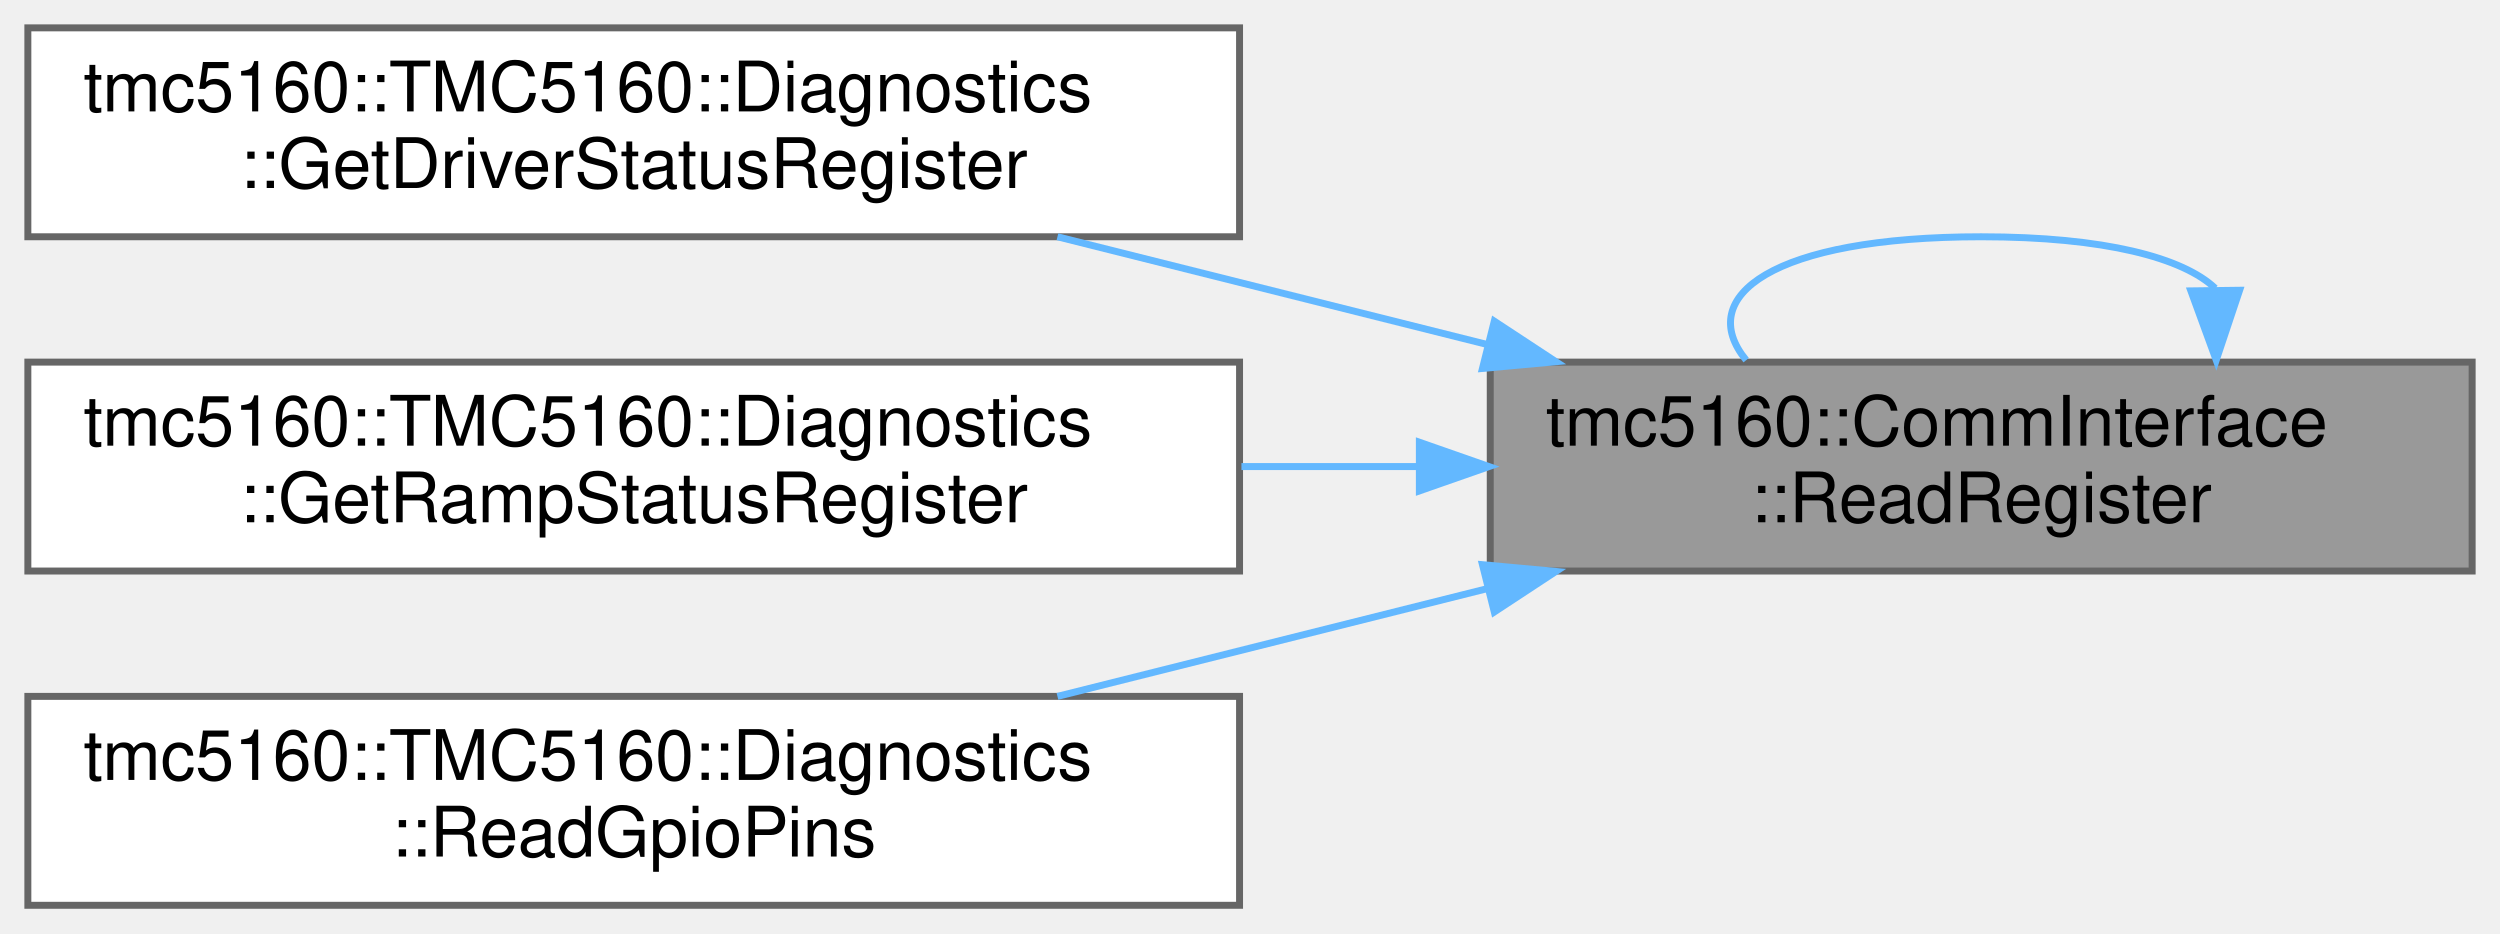
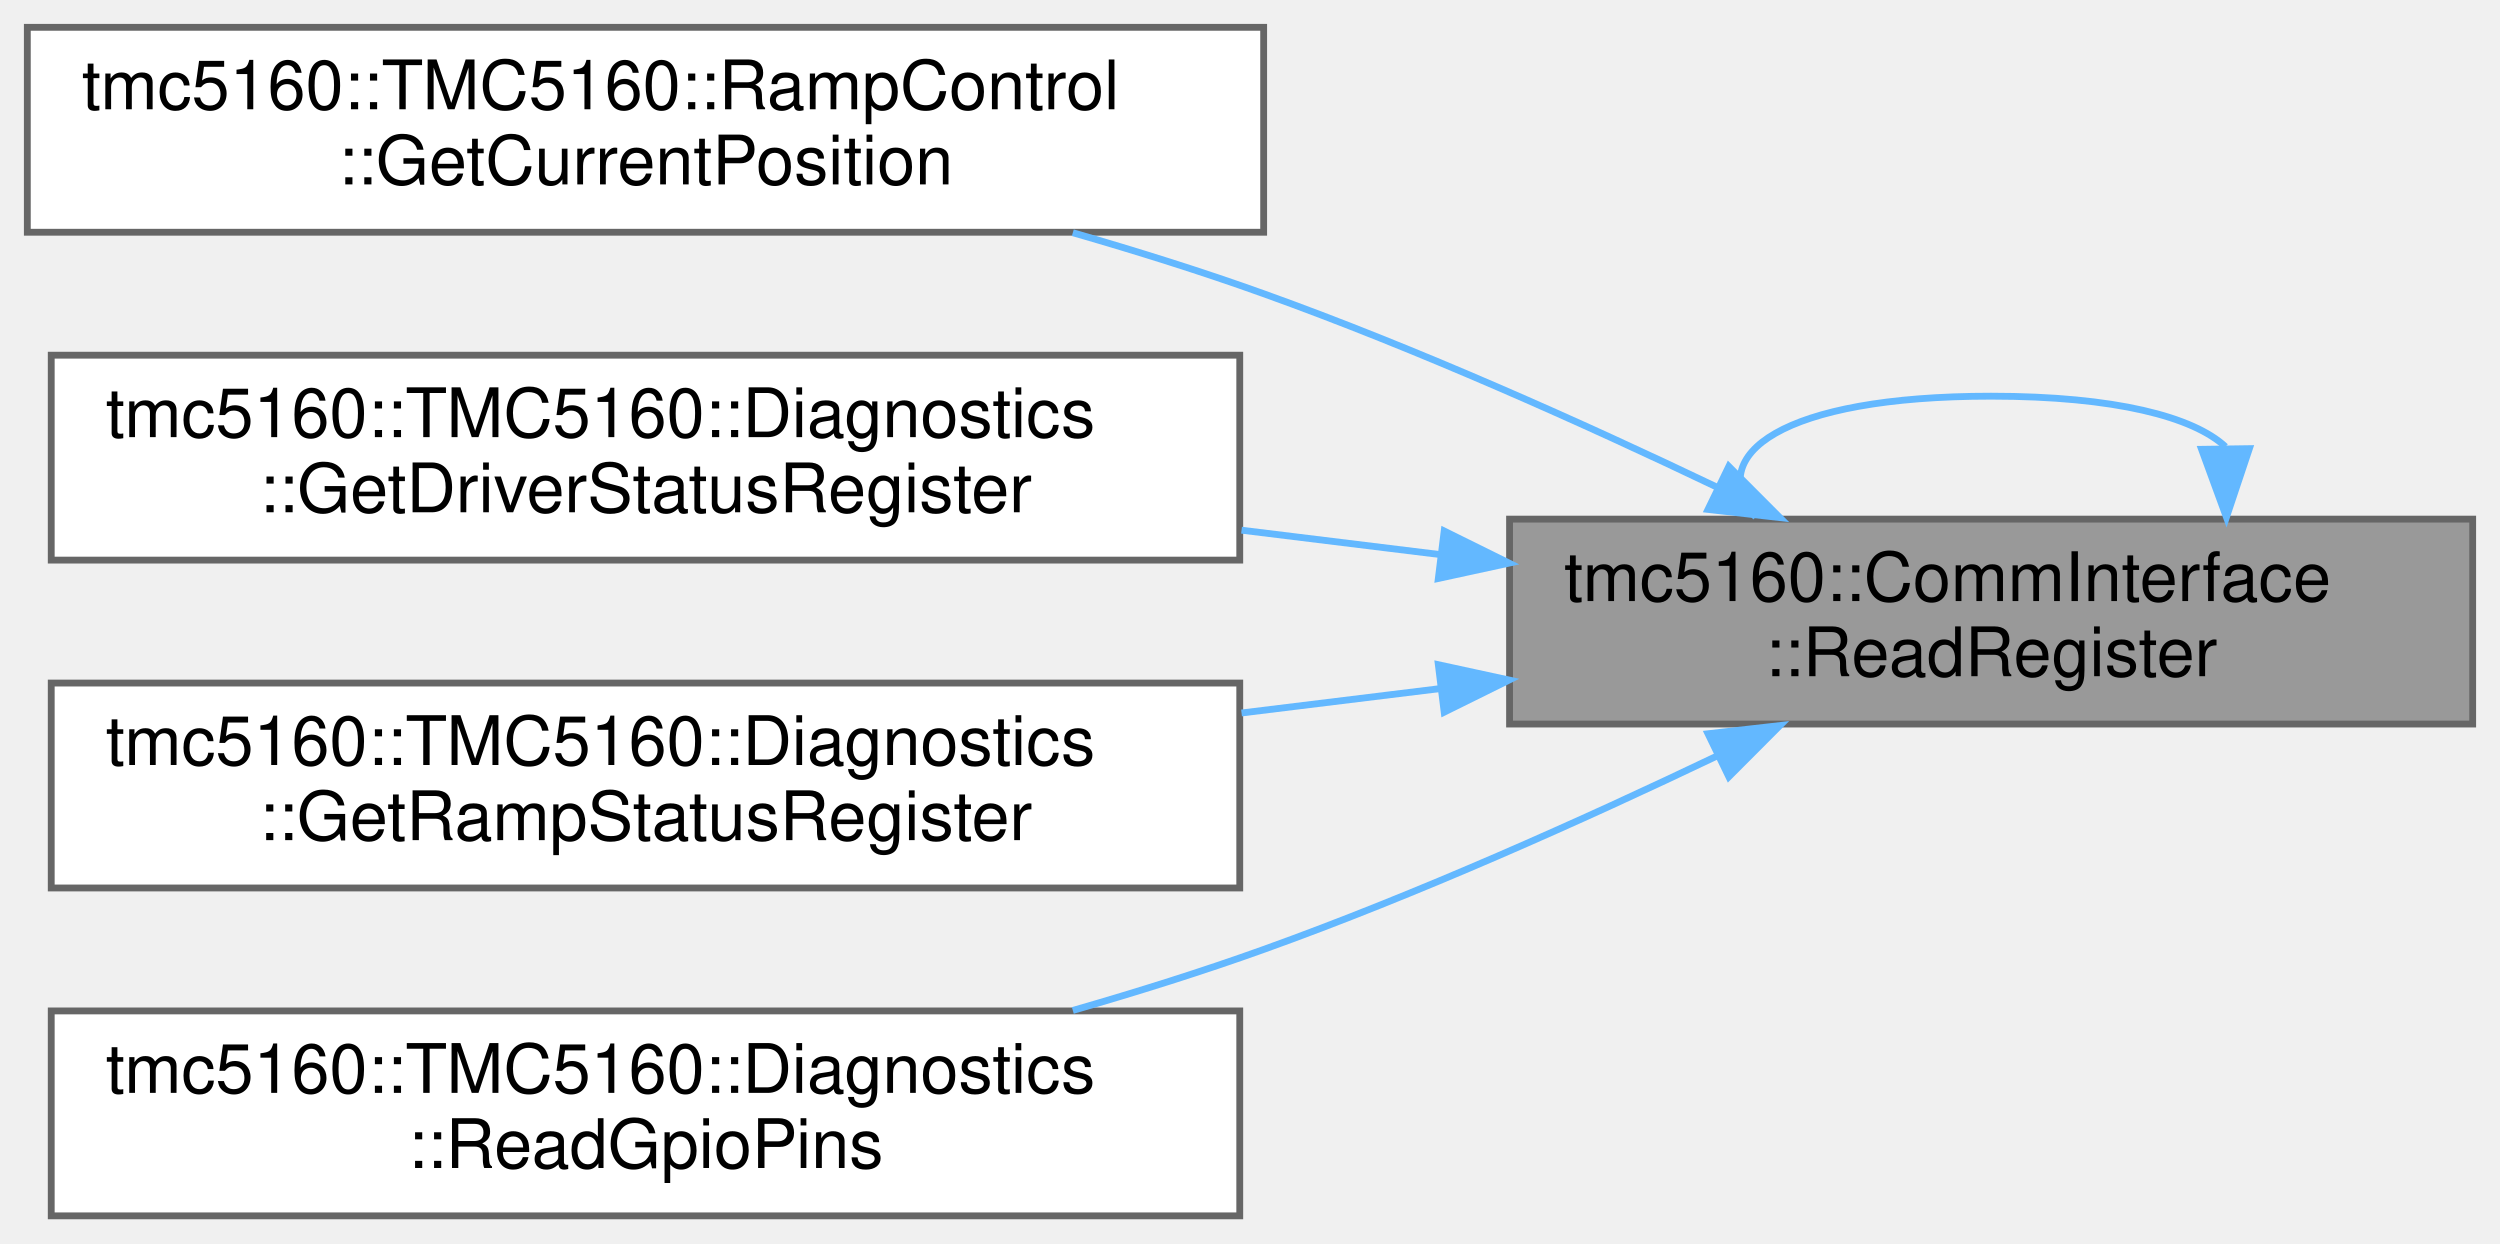
- <svg xmlns="http://www.w3.org/2000/svg" xmlns:xlink="http://www.w3.org/1999/xlink" width="359pt" height="134pt" viewBox="0.00 0.00 359.00 134.00">
-   <g id="graph0" class="graph" transform="scale(1 1) rotate(0) translate(4 130)">
+ <svg xmlns="http://www.w3.org/2000/svg" xmlns:xlink="http://www.w3.org/1999/xlink" width="366pt" height="182pt" viewBox="0.00 0.00 366.00 182.00">
+   <g id="graph0" class="graph" transform="scale(1 1) rotate(0) translate(4 178)">
    <g id="Node000001" class="node">
      <g id="a_Node000001">
        <a xlink:title="Read a 32-bit register from the TMC5160.">
-           <polygon fill="#999999" stroke="#666666" points="351,-78 210,-78 210,-48 351,-48 351,-78" />
-           <text text-anchor="start" x="218" y="-66" font-family="Helvetica,sans-Serif" font-size="10.00">tmc5160::CommInterface</text>
-           <text text-anchor="middle" x="280.5" y="-55" font-family="Helvetica,sans-Serif" font-size="10.00">::ReadRegister</text>
+           <polygon fill="#999999" stroke="#666666" points="358,-102 217,-102 217,-72 358,-72 358,-102" />
+           <text text-anchor="start" x="225" y="-90" font-family="Helvetica,sans-Serif" font-size="10.00">tmc5160::CommInterface</text>
+           <text text-anchor="middle" x="287.5" y="-79" font-family="Helvetica,sans-Serif" font-size="10.00">::ReadRegister</text>
        </a>
      </g>
    </g>
-     <g id="edge4_Node000001_Node000001" class="edge">
-       <g id="a_edge4_Node000001_Node000001">
+     <g id="edge5_Node000001_Node000001" class="edge">
+       <g id="a_edge5_Node000001_Node000001">
        <a xlink:title=" ">
-           <path fill="none" stroke="#63b8ff" d="M314.11,-88.6C309.51,-92.97 298.31,-96 280.5,-96 250.5,-96 239.25,-87.41 246.75,-78.28" />
-           <polygon fill="#63b8ff" stroke="#63b8ff" points="317.61,-88.32 314.25,-78.28 310.61,-88.23 317.61,-88.32" />
+           <path fill="none" stroke="#63b8ff" d="M321.81,-112.6C317.12,-116.97 305.68,-120 287.5,-120 256.88,-120 245.39,-111.41 253.05,-102.28" />
+           <polygon fill="#63b8ff" stroke="#63b8ff" points="325.31,-112.32 321.95,-102.28 318.31,-112.22 325.31,-112.32" />
        </a>
      </g>
    </g>
    <g id="Node000002" class="node">
      <g id="a_Node000002">
-         <a xlink:href="structtmc5160_1_1TMC5160_1_1Diagnostics.html#adef74af33774678290eade6ea2a968ab" target="_top" xlink:title="Get driver status register value.">
-           <polygon fill="white" stroke="#666666" points="174,-126 0,-126 0,-96 174,-96 174,-126" />
-           <text text-anchor="start" x="8" y="-114" font-family="Helvetica,sans-Serif" font-size="10.00">tmc5160::TMC5160::Diagnostics</text>
-           <text text-anchor="middle" x="87" y="-103" font-family="Helvetica,sans-Serif" font-size="10.00">::GetDriverStatusRegister</text>
+         <a xlink:href="structtmc5160_1_1TMC5160_1_1RampControl.html#ab5d6bfba1552092ae38b59484728d229" target="_top" xlink:title="Get current position.">
+           <polygon fill="white" stroke="#666666" points="181,-174 0,-174 0,-144 181,-144 181,-174" />
+           <text text-anchor="start" x="8" y="-162" font-family="Helvetica,sans-Serif" font-size="10.00">tmc5160::TMC5160::RampControl</text>
+           <text text-anchor="middle" x="90.5" y="-151" font-family="Helvetica,sans-Serif" font-size="10.00">::GetCurrentPosition</text>
        </a>
      </g>
    </g>
    <g id="edge1_Node000001_Node000002" class="edge">
      <g id="a_edge1_Node000001_Node000002">
        <a xlink:title=" ">
-           <path fill="none" stroke="#63b8ff" d="M209.64,-80.51C189.38,-85.59 167.44,-91.09 147.85,-96" />
-           <polygon fill="#63b8ff" stroke="#63b8ff" points="210.58,-83.88 219.43,-78.06 208.88,-77.09 210.58,-83.88" />
+           <path fill="none" stroke="#63b8ff" d="M247.36,-106.68C227.75,-116.05 203.46,-126.94 181,-135 172.07,-138.21 162.5,-141.21 153.06,-143.93" />
+           <polygon fill="#63b8ff" stroke="#63b8ff" points="249.1,-109.72 256.58,-102.22 246.05,-103.42 249.1,-109.72" />
        </a>
      </g>
    </g>
    <g id="Node000003" class="node">
      <g id="a_Node000003">
-         <a xlink:href="structtmc5160_1_1TMC5160_1_1Diagnostics.html#adc4c3ad53d860a37087cf5648f187b44" target="_top" xlink:title="Get ramp status register value.">
-           <polygon fill="white" stroke="#666666" points="174,-78 0,-78 0,-48 174,-48 174,-78" />
-           <text text-anchor="start" x="8" y="-66" font-family="Helvetica,sans-Serif" font-size="10.00">tmc5160::TMC5160::Diagnostics</text>
-           <text text-anchor="middle" x="87" y="-55" font-family="Helvetica,sans-Serif" font-size="10.00">::GetRampStatusRegister</text>
+         <a xlink:href="structtmc5160_1_1TMC5160_1_1Diagnostics.html#adef74af33774678290eade6ea2a968ab" target="_top" xlink:title="Get driver status register value.">
+           <polygon fill="white" stroke="#666666" points="177.5,-126 3.5,-126 3.5,-96 177.5,-96 177.5,-126" />
+           <text text-anchor="start" x="11.5" y="-114" font-family="Helvetica,sans-Serif" font-size="10.00">tmc5160::TMC5160::Diagnostics</text>
+           <text text-anchor="middle" x="90.5" y="-103" font-family="Helvetica,sans-Serif" font-size="10.00">::GetDriverStatusRegister</text>
        </a>
      </g>
    </g>
    <g id="edge2_Node000001_Node000003" class="edge">
      <g id="a_edge2_Node000001_Node000003">
        <a xlink:title=" ">
-           <path fill="none" stroke="#63b8ff" d="M199.69,-63C191.3,-63 182.73,-63 174.27,-63" />
-           <polygon fill="#63b8ff" stroke="#63b8ff" points="199.82,-66.5 209.82,-63 199.82,-59.5 199.82,-66.5" />
+           <path fill="none" stroke="#63b8ff" d="M206.99,-96.79C197.36,-97.97 187.48,-99.19 177.76,-100.38" />
+           <polygon fill="#63b8ff" stroke="#63b8ff" points="207.43,-100.26 216.93,-95.56 206.57,-93.31 207.43,-100.26" />
        </a>
      </g>
    </g>
    <g id="Node000004" class="node">
      <g id="a_Node000004">
-         <a xlink:href="structtmc5160_1_1TMC5160_1_1Diagnostics.html#a24c2ed291dd4491799a5c64f300d07bb" target="_top" xlink:title="Read GPIO input pins.">
-           <polygon fill="white" stroke="#666666" points="174,-30 0,-30 0,0 174,0 174,-30" />
-           <text text-anchor="start" x="8" y="-18" font-family="Helvetica,sans-Serif" font-size="10.00">tmc5160::TMC5160::Diagnostics</text>
-           <text text-anchor="middle" x="87" y="-7" font-family="Helvetica,sans-Serif" font-size="10.00">::ReadGpioPins</text>
+         <a xlink:href="structtmc5160_1_1TMC5160_1_1Diagnostics.html#adc4c3ad53d860a37087cf5648f187b44" target="_top" xlink:title="Get ramp status register value.">
+           <polygon fill="white" stroke="#666666" points="177.5,-78 3.5,-78 3.5,-48 177.5,-48 177.5,-78" />
+           <text text-anchor="start" x="11.5" y="-66" font-family="Helvetica,sans-Serif" font-size="10.00">tmc5160::TMC5160::Diagnostics</text>
+           <text text-anchor="middle" x="90.5" y="-55" font-family="Helvetica,sans-Serif" font-size="10.00">::GetRampStatusRegister</text>
        </a>
      </g>
    </g>
    <g id="edge3_Node000001_Node000004" class="edge">
      <g id="a_edge3_Node000001_Node000004">
        <a xlink:title=" ">
-           <path fill="none" stroke="#63b8ff" d="M209.64,-45.49C189.38,-40.41 167.44,-34.91 147.85,-30" />
-           <polygon fill="#63b8ff" stroke="#63b8ff" points="208.88,-48.91 219.43,-47.94 210.58,-42.12 208.88,-48.91" />
+           <path fill="none" stroke="#63b8ff" d="M206.99,-77.21C197.36,-76.03 187.48,-74.81 177.76,-73.62" />
+           <polygon fill="#63b8ff" stroke="#63b8ff" points="206.57,-80.69 216.93,-78.44 207.43,-73.74 206.57,-80.69" />
+         </a>
+       </g>
+     </g>
+     <g id="Node000005" class="node">
+       <g id="a_Node000005">
+         <a xlink:href="structtmc5160_1_1TMC5160_1_1Diagnostics.html#a24c2ed291dd4491799a5c64f300d07bb" target="_top" xlink:title="Read GPIO input pins.">
+           <polygon fill="white" stroke="#666666" points="177.5,-30 3.5,-30 3.5,0 177.5,0 177.5,-30" />
+           <text text-anchor="start" x="11.5" y="-18" font-family="Helvetica,sans-Serif" font-size="10.00">tmc5160::TMC5160::Diagnostics</text>
+           <text text-anchor="middle" x="90.5" y="-7" font-family="Helvetica,sans-Serif" font-size="10.00">::ReadGpioPins</text>
+         </a>
+       </g>
+     </g>
+     <g id="edge4_Node000001_Node000005" class="edge">
+       <g id="a_edge4_Node000001_Node000005">
+         <a xlink:title=" ">
+           <path fill="none" stroke="#63b8ff" d="M247.36,-67.32C227.75,-57.95 203.46,-47.06 181,-39 172.07,-35.79 162.5,-32.79 153.06,-30.07" />
+           <polygon fill="#63b8ff" stroke="#63b8ff" points="246.05,-70.58 256.58,-71.78 249.1,-64.28 246.05,-70.58" />
        </a>
      </g>
    </g>
  </g>
</svg>
